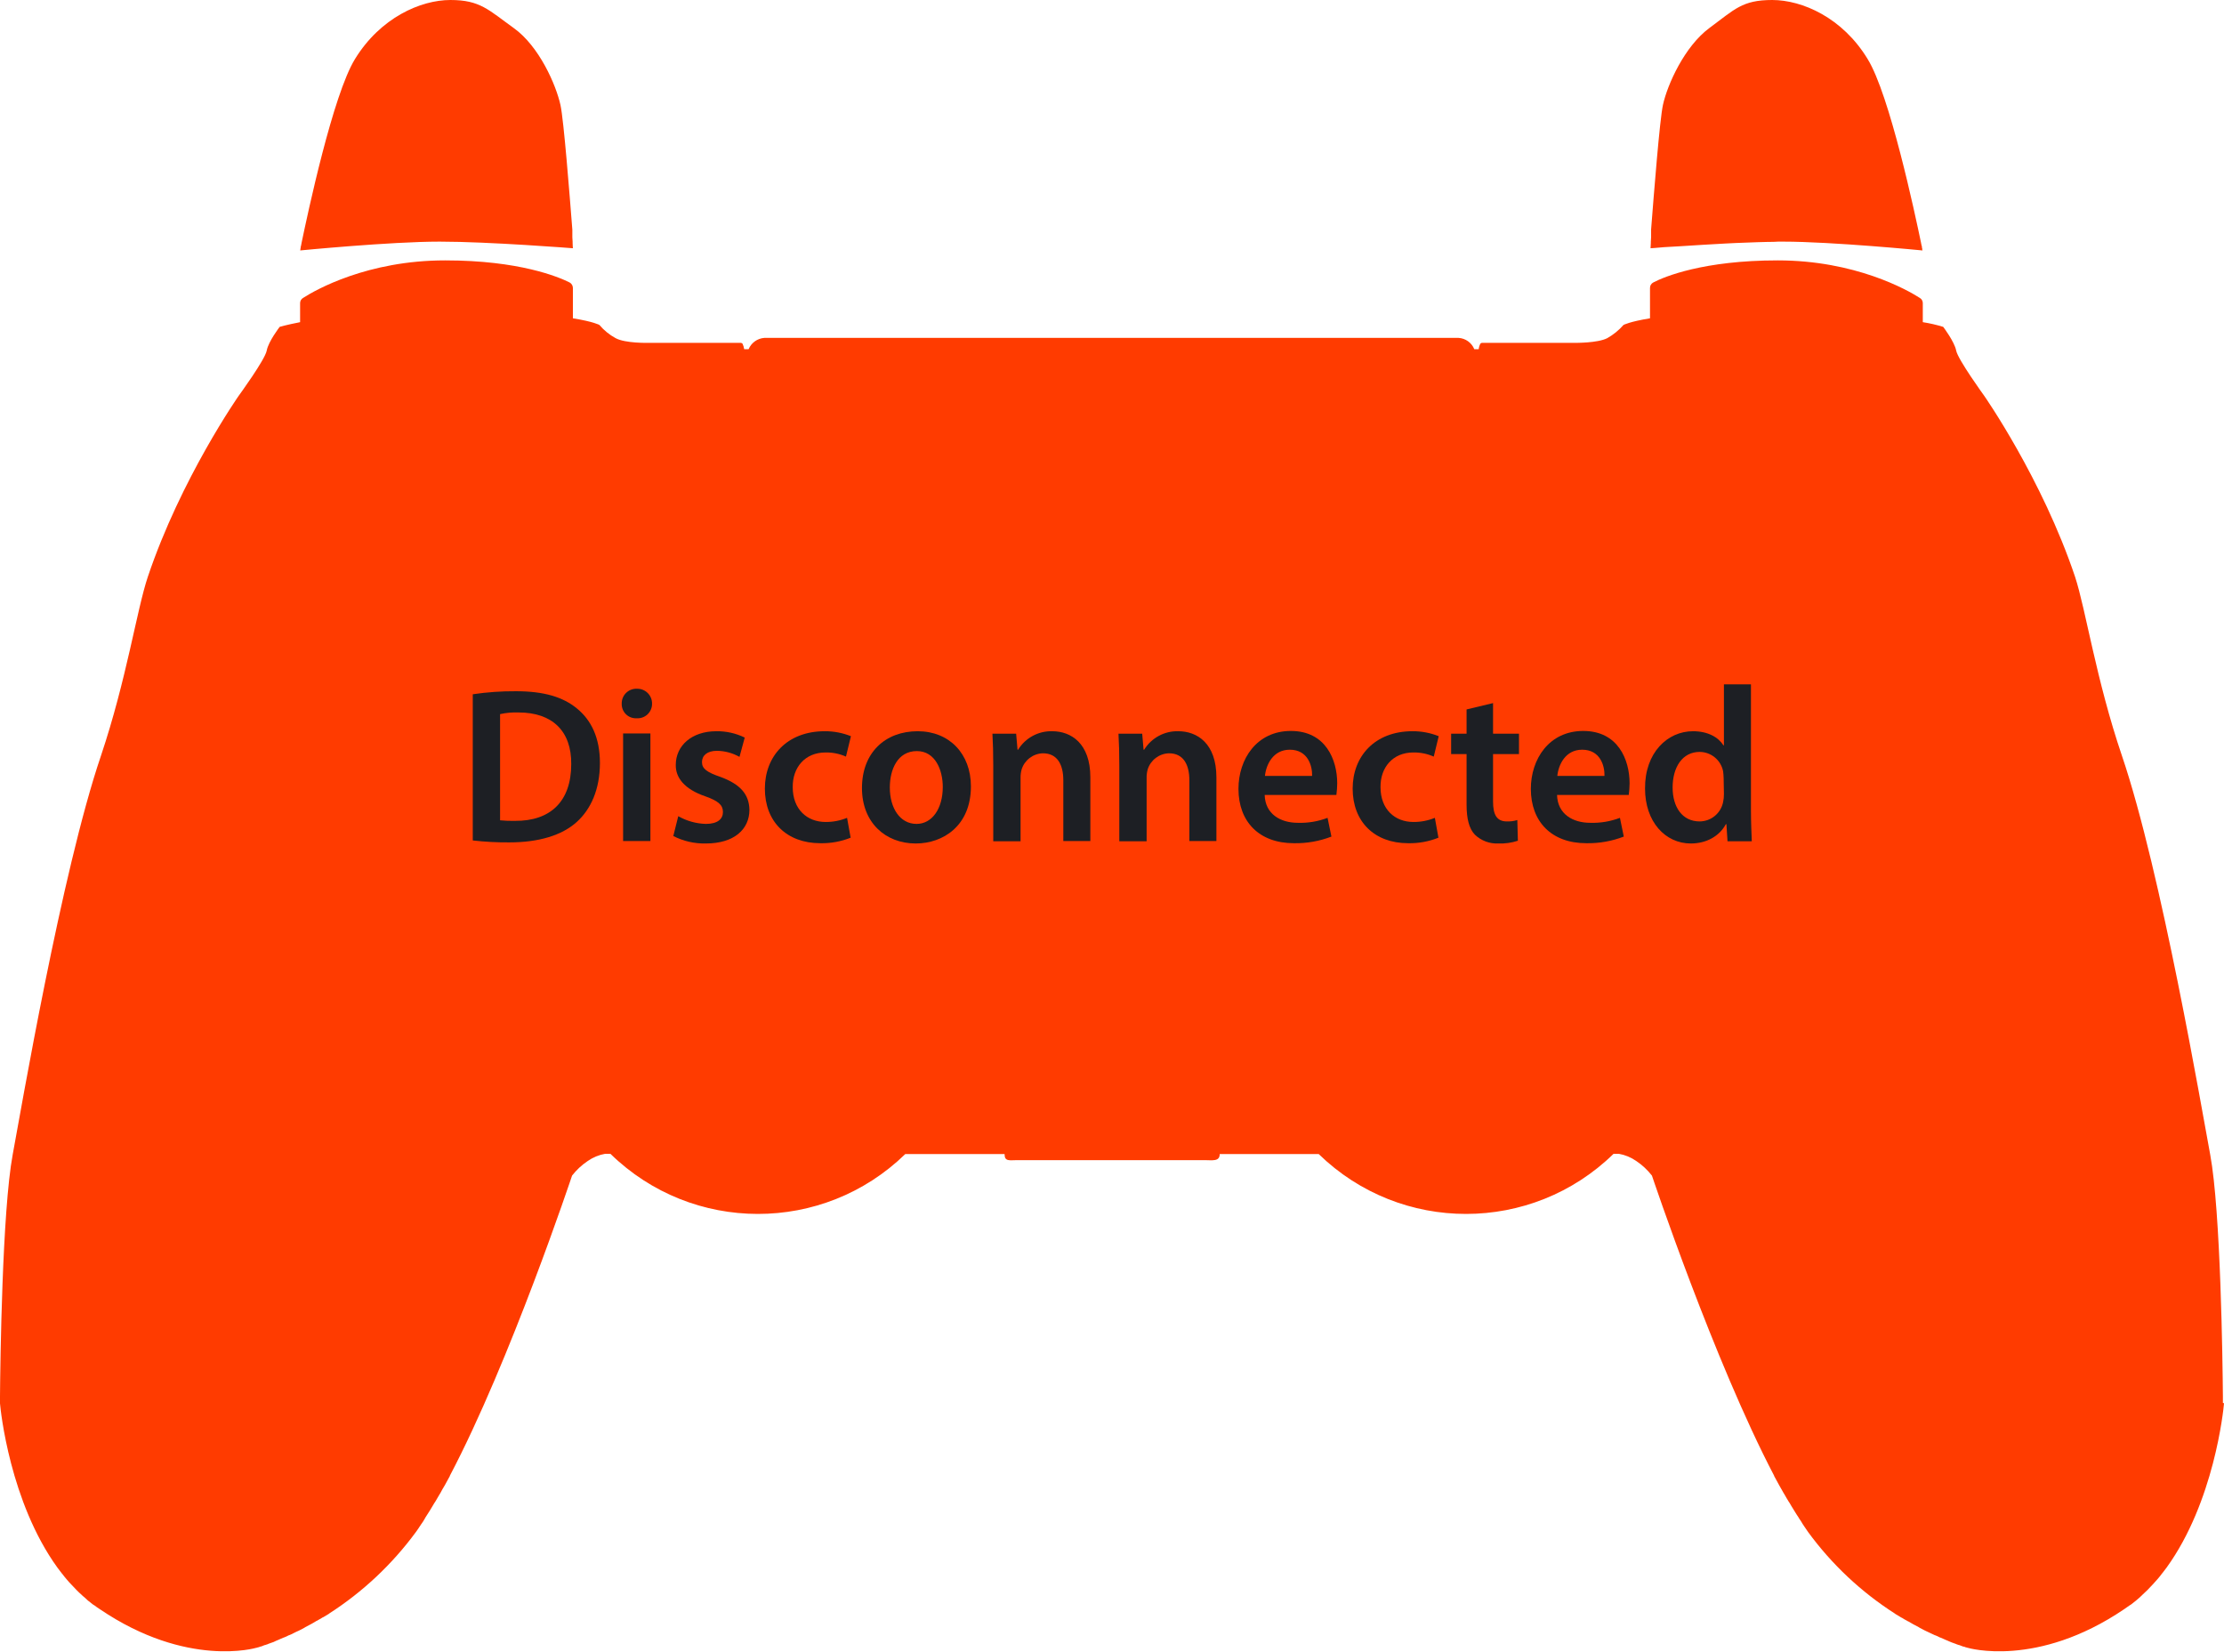
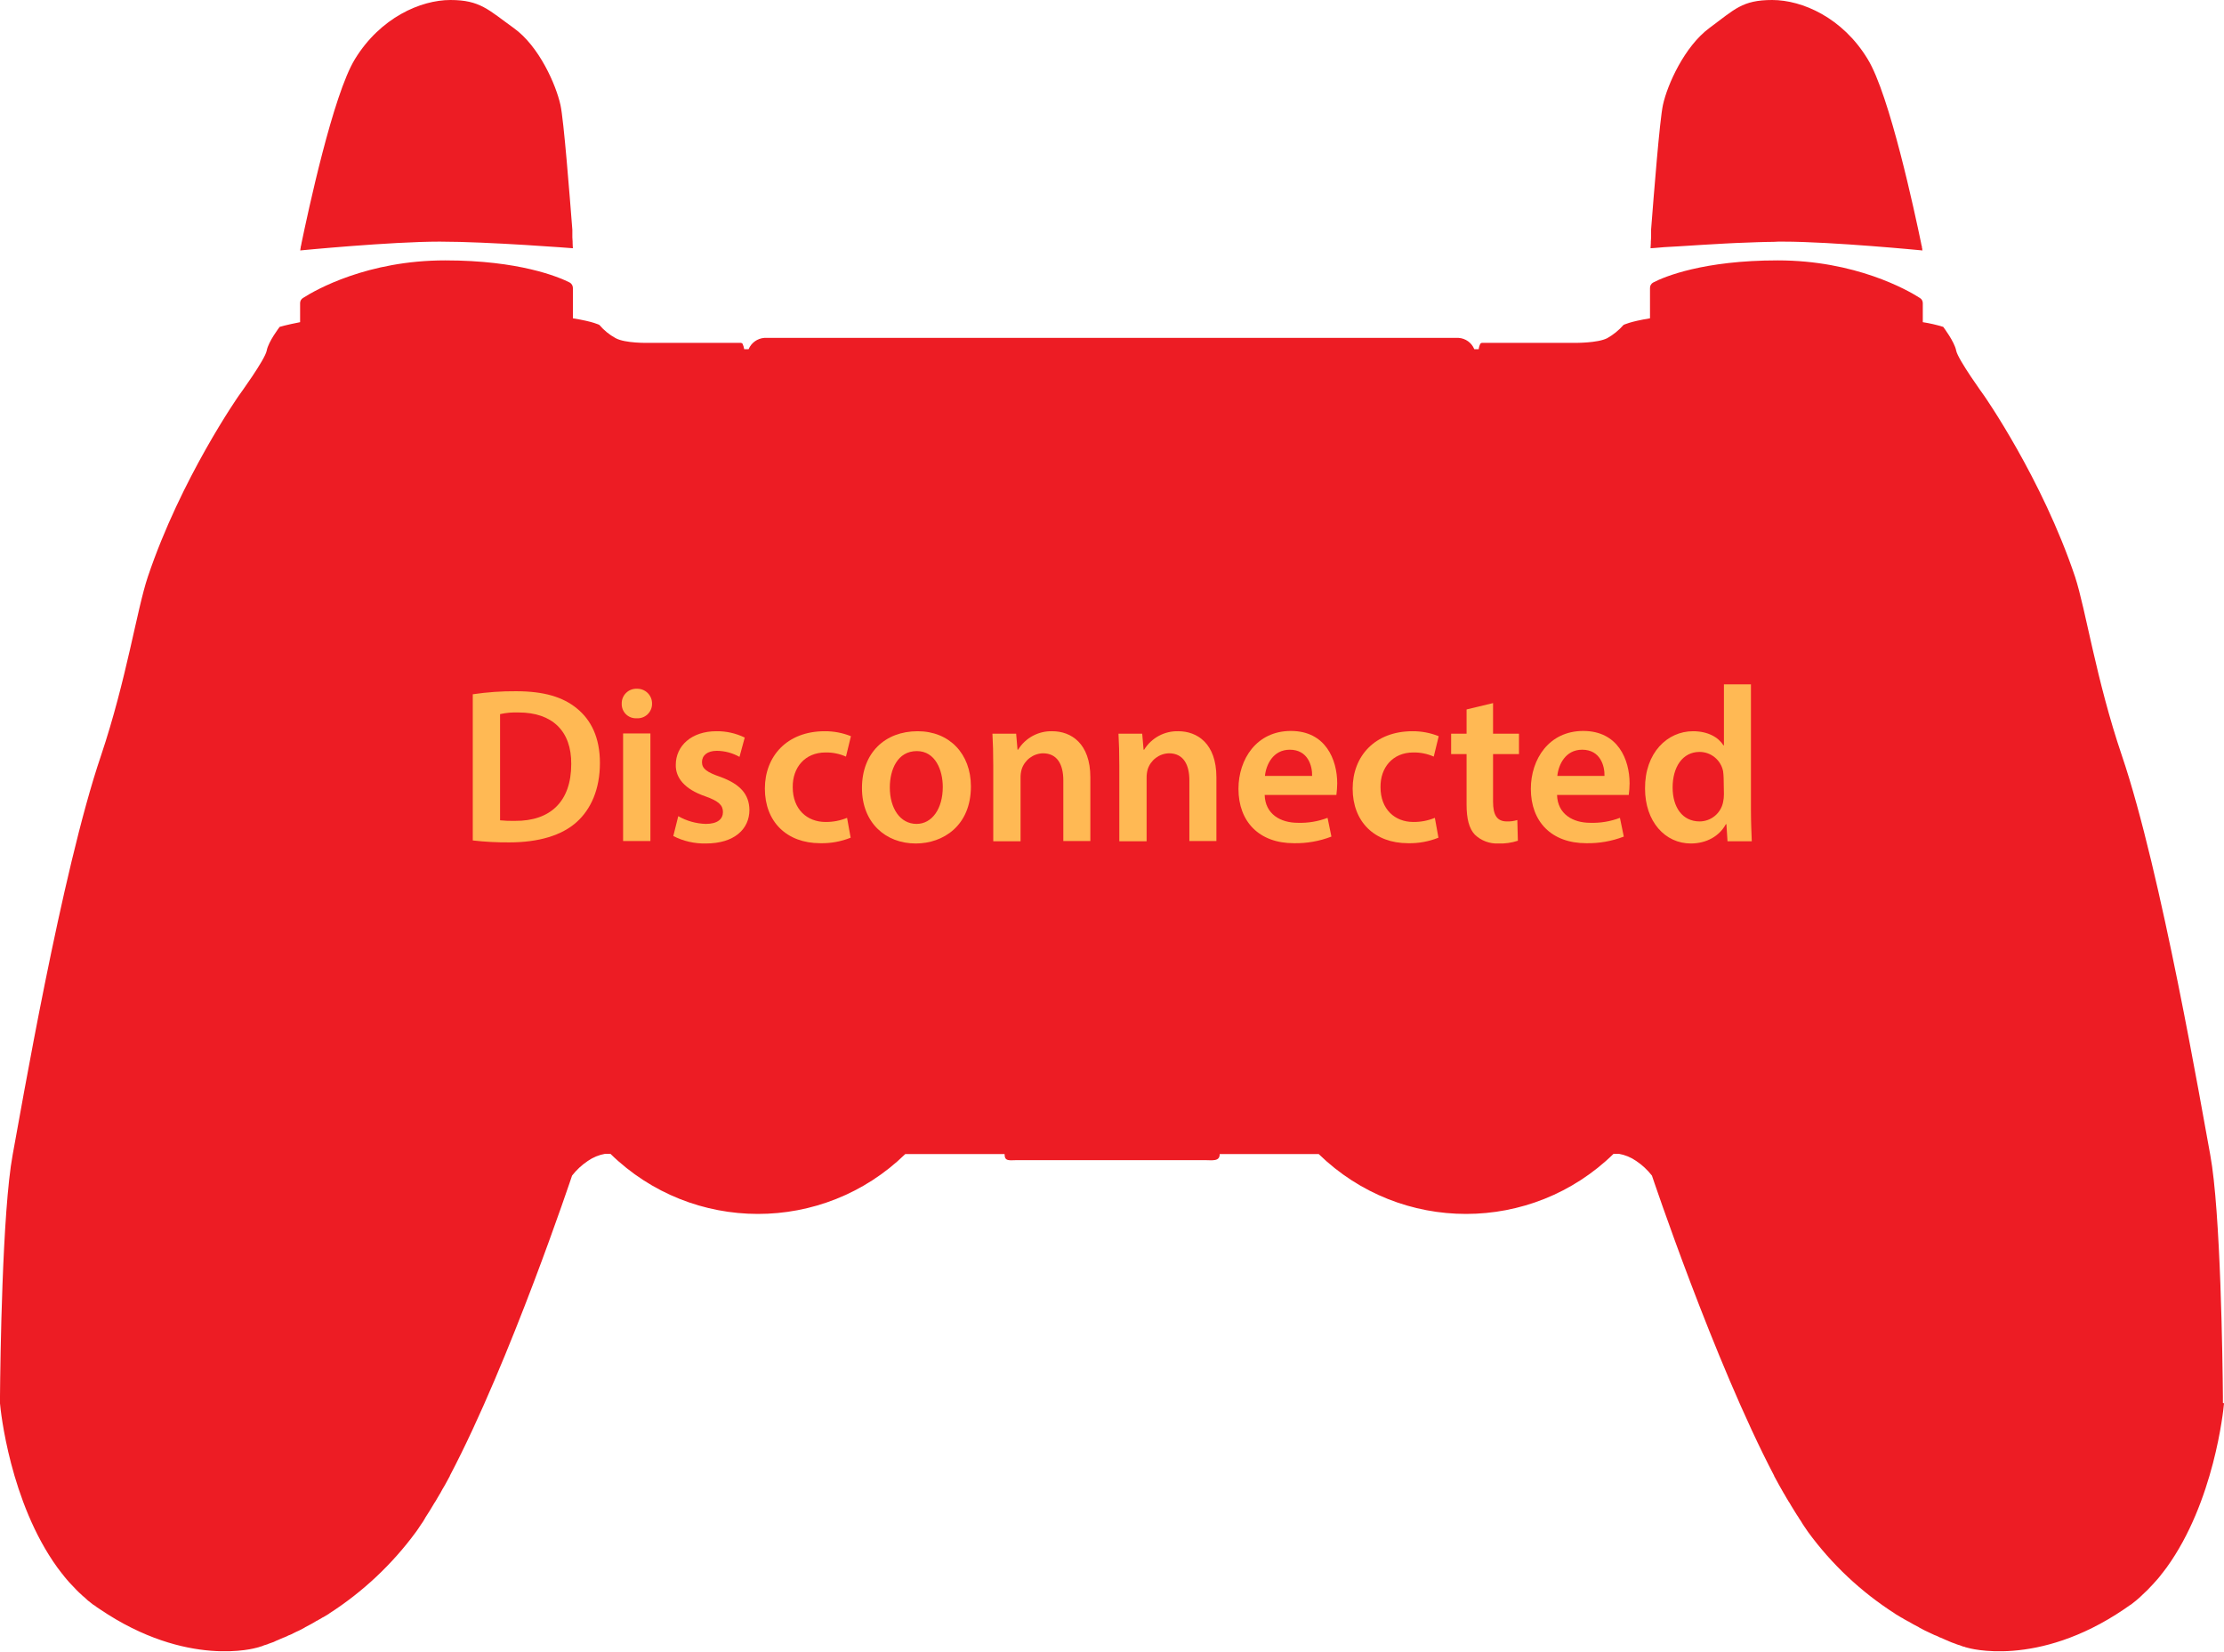
<svg xmlns="http://www.w3.org/2000/svg" id="Layer_1" data-name="Layer 1" width="806.3" height="598.67" viewBox="0 0 806.3 598.67">
  <defs>
    <style>
      .cls-1 {
-         fill: #ff3b00;
+         fill: #ed1c24;
      }

      .cls-2 {
-         fill: #1d1f24;
+         fill: #ffb954;
      }
    </style>
  </defs>
  <g>
    <path class="cls-1" d="M806,508.6h0v-2.4c-.1-12.4-.8-67.1-4.6-87.6-2.9-15.5-17.7-102.5-32-144.6-9.4-27.7-13.1-53-17-64.9-12-35.7-33-65.7-33-65.7s-9.5-13.1-10.1-16.3-4.7-8.6-4.7-8.6a53.73,53.73,0,0,0-7.4-1.7h0v-6.9a2.14,2.14,0,0,0-1.1-1.9c-4.5-2.9-23.4-13.6-51.5-13.6-26.9,0-41.1,5.9-45.1,8a2.2,2.2,0,0,0-1.2,2v11h0c-7.4,1.2-9.6,2.4-9.6,2.4a22.51,22.51,0,0,1-5.9,4.8c-3.5,1.8-11.7,1.7-11.7,1.7H537.7a1,1,0,0,0-.9.3,5.3,5.3,0,0,0-.6,2h-1.6a6.6,6.6,0,0,0-5.7-4.1H277.2a6.72,6.72,0,0,0-5.7,4.1h-1.6a7.13,7.13,0,0,0-.6-2,1.06,1.06,0,0,0-.9-.3H235s-8.2.2-11.7-1.7a20.51,20.51,0,0,1-5.9-4.8s-2.1-1.2-9.6-2.4h0v-11a2.27,2.27,0,0,0-1.2-2c-4-2-18.2-8-45.1-8-28.2,0-47,10.7-51.5,13.6a2.14,2.14,0,0,0-1.1,1.9v6.9h0c-5.1,1-7.4,1.7-7.4,1.7s-4.1,5.3-4.7,8.6-10.1,16.3-10.1,16.3-21,30-33,65.7c-4,11.9-7.7,37.2-17,64.9C22.4,316.1,7.6,403.1,4.7,418.6.9,439.1.2,493.8.1,506.2v2.4h0v.2h0c.2,2.5,3.6,35.7,20.8,59.5h0c.5.7,1.1,1.4,1.6,2.1a.1.1,0,0,0,.1.1c.5.7,1.1,1.4,1.6,2h0c.6.7,1.1,1.3,1.7,1.9l.2.2c.6.6,1.1,1.2,1.7,1.8l.1.1c.6.6,1.2,1.2,1.8,1.7l.3.3c.6.5,1.2,1,1.8,1.6l.1.1c.6.5,1.3,1,1.9,1.5.2.1.3.2.5.3a24.26,24.26,0,0,0,2,1.4c31.7,21.5,56.7,14,56.7,14h.1c.1,0,.1,0,.2-.1h.1c.1,0,.3-.1.4-.1h0c.2,0,.3-.1.5-.2h.1a6.37,6.37,0,0,1,.7-.2c.1,0,.1,0,.2-.1.3-.1.5-.2.8-.3h.1l.9-.3c.1,0,.1,0,.2-.1a7.6,7.6,0,0,0,1.1-.4c.1,0,.2-.1.3-.1a6.12,6.12,0,0,0,1.2-.5c.1,0,.1-.1.2-.1.4-.2.8-.3,1.2-.5a.35.35,0,0,0,.2-.1c.4-.2.9-.4,1.4-.6.1,0,.2-.1.3-.1a10.09,10.09,0,0,0,1.5-.7c.1,0,.2-.1.3-.1a10.09,10.09,0,0,0,1.5-.7.35.35,0,0,0,.2-.1c.5-.3,1.1-.5,1.7-.8.1-.1.3-.1.4-.2.6-.3,1.1-.6,1.7-.9.1-.1.2-.1.3-.2.6-.3,1.1-.6,1.7-.9.1,0,.1-.1.2-.1.6-.3,1.2-.7,1.9-1.1a.76.76,0,0,1,.4-.2c.6-.4,1.3-.7,1.9-1.1a.76.76,0,0,1,.4-.2c.7-.4,1.3-.8,2-1.2a.1.1,0,0,0,.1-.1h0a118.68,118.68,0,0,0,31.5-29.6c.5-.7,1-1.4,1.5-2.2.1-.2.3-.4.4-.6a16.44,16.44,0,0,0,1.4-2.2c0-.1.1-.1.1-.2.5-.8,1.1-1.7,1.6-2.5.1-.2.2-.3.3-.5.5-.8,1-1.7,1.5-2.5l.1-.1c.6-1,1.1-1.9,1.7-2.9.1-.1.1-.2.2-.3.5-1,1.1-2,1.7-3h0l1.8-3.3V535c21.9-41.6,44.3-108.8,44.3-108.8a24.5,24.5,0,0,1,5.7-5.3,15.79,15.79,0,0,1,6.3-2.6h1.9a76.55,76.55,0,0,0,106.9.1h36c0,2.8,1.8,2.2,4.6,2.2h67.9c2.8,0,5.5.6,5.5-2.2h35.9a76.55,76.55,0,0,0,106.9-.1H587a15.79,15.79,0,0,1,6.3,2.6,24.5,24.5,0,0,1,5.7,5.3s22.5,67.2,44.3,108.8v.1l1.8,3.3h0c.6,1,1.1,2,1.7,3,.1.1.1.2.2.3.6,1,1.1,2,1.7,2.9l.1.1c.5.9,1,1.7,1.5,2.5.1.2.2.3.3.5.5.9,1.1,1.7,1.6,2.5,0,.1.1.1.1.2.5.7,1,1.5,1.4,2.2.1.2.3.4.4.6.5.7,1,1.5,1.5,2.2A117.2,117.2,0,0,0,687.1,585h0a.1.1,0,0,1,.1.1c.7.4,1.3.8,2,1.2a.76.76,0,0,0,.4.2,18.58,18.58,0,0,0,1.9,1.1.76.76,0,0,0,.4.2c.6.4,1.3.7,1.9,1.1.1,0,.1.1.2.1.6.3,1.2.6,1.7.9.1.1.2.1.3.2.6.3,1.2.6,1.7.9.1.1.3.1.4.2.6.3,1.1.5,1.7.8a.35.35,0,0,1,.2.1c.5.2,1,.5,1.5.7.1,0,.2.1.3.1a10.09,10.09,0,0,1,1.5.7c.1,0,.2.1.3.1.5.2.9.4,1.4.6a.35.35,0,0,1,.2.1c.4.2.8.3,1.2.5.1,0,.1.1.2.1.4.2.8.3,1.2.5.1,0,.2.1.3.1.4.1.7.3,1.1.4.1,0,.1,0,.2.1l.9.3h.1a6.89,6.89,0,0,1,.8.3c.1,0,.1,0,.2.1s.5.1.7.2h.1c.2.1.4.1.5.2h0c.2,0,.3.1.4.1h.1a.35.35,0,0,1,.2.1h.1s25,7.5,56.7-14c.7-.5,1.3-.9,2-1.4.2-.1.3-.2.5-.3.6-.5,1.3-1,1.9-1.5l.1-.1c.6-.5,1.2-1,1.8-1.6l.3-.3c.6-.6,1.2-1.1,1.8-1.7l.1-.1c.6-.6,1.1-1.2,1.7-1.8l.2-.2c.6-.6,1.1-1.3,1.7-1.9h0c.6-.7,1.1-1.3,1.6-2a.1.1,0,0,1,.1-.1c.5-.7,1.1-1.4,1.6-2.1h0c17.2-23.8,20.6-57,20.8-59.5h0v-.1S806,508.7,806,508.6Z" transform="translate(-0.1 0)" />
    <path class="cls-1" d="M608.8,89.3c.5,0,1.1-.1,1.6-.1,4.4-.3,9.6-.6,15-.9,1.3-.1,2.7-.1,4-.2l8-.3c1.3,0,2.6-.1,3.8-.1s2.4,0,3.6-.1h1.7c17.9,0,50.6,3.2,50.6,3.2h0a.77.77,0,0,0-.1-.3v-.3h0a.37.37,0,0,0-.1-.3v-.3a3.09,3.09,0,0,0-.2-.8v-.1c0-.1-.1-.3-.1-.4v-.1c-2.3-11-11.4-53.8-19.4-66.8C668.1,6.4,653.5,0,642.6,0S629,3.4,619.9,10.1,604.6,30.7,603,38c-1.2,5.5-3.3,32.4-4.3,45.2h0V86h0c0,.6-.1,1.1-.1,1.6v.5h0a17.36,17.36,0,0,0-.1,1.8V90s1.9-.1,5-.4C604.8,89.5,606.7,89.4,608.8,89.3Z" transform="translate(-0.1 0)" />
    <path class="cls-1" d="M207.8,90h0c0-.3-.1-.9-.1-1.9h0v-.5c0-.5-.1-1-.1-1.6h0V83.3c-1-12.8-3.1-39.7-4.3-45.2-1.6-7.3-7.7-21.3-16.9-27.9S174.2,0,163.4,0,138,6.4,128.8,21.4c-8,13-17.1,55.8-19.4,66.8v.1c0,.2-.1.3-.1.4v.1c-.1.3-.1.6-.2.8v.3a.37.37,0,0,1-.1.3h0v.3a.37.37,0,0,1-.1.3h0s32.7-3.2,50.6-3.2S207.8,90,207.8,90Z" transform="translate(-0.1 0)" />
  </g>
  <g>
    <path class="cls-2" d="M171.5,251.7a101.52,101.52,0,0,1,15.7-1.1c10.1,0,17,2.1,22,6.2,5.2,4.2,8.4,10.6,8.4,19.8,0,9.6-3.3,16.8-8.4,21.4-5.4,4.9-13.9,7.4-24.4,7.4a108.08,108.08,0,0,1-13.3-.7v-53Zm9.9,45.7a43.58,43.58,0,0,0,5.4.2c12.8.1,20.4-7,20.4-20.6.1-11.9-6.8-18.7-19.1-18.7a26.06,26.06,0,0,0-6.7.6v38.5Z" transform="translate(-0.1 0)" />
    <path class="cls-2" d="M236.5,255.1a5.23,5.23,0,0,1-5.6,5.3,5.12,5.12,0,0,1-5.4-5.3,5.28,5.28,0,0,1,5.5-5.4A5.34,5.34,0,0,1,236.5,255.1ZM226,304.9v-39h9.9v39Z" transform="translate(-0.1 0)" />
    <path class="cls-2" d="M246,295.9a21.4,21.4,0,0,0,10,2.8c4.3,0,6.2-1.8,6.2-4.3s-1.6-4-6.4-5.7c-7.6-2.6-10.8-6.8-10.7-11.4,0-6.9,5.7-12.2,14.7-12.2a22.74,22.74,0,0,1,10.3,2.3l-1.9,7a17.1,17.1,0,0,0-8.2-2.2c-3.5,0-5.4,1.7-5.4,4.1s1.8,3.7,6.8,5.4c7,2.6,10.3,6.2,10.4,11.9,0,7-5.5,12.2-15.8,12.2a24.79,24.79,0,0,1-11.8-2.7Z" transform="translate(-0.1 0)" />
    <path class="cls-2" d="M308.5,303.7a27.91,27.91,0,0,1-11,2c-12.2,0-20.1-7.8-20.1-19.8,0-11.7,8-20.8,21.7-20.8a25.09,25.09,0,0,1,9.5,1.8l-1.8,7.4a17.56,17.56,0,0,0-7.4-1.5c-7.5,0-12,5.5-11.9,12.6,0,8,5.2,12.6,11.9,12.6a20,20,0,0,0,7.8-1.5Z" transform="translate(-0.1 0)" />
    <path class="cls-2" d="M352.1,285.1c0,14.3-10.1,20.7-20,20.7-11,0-19.5-7.6-19.5-20.1,0-12.8,8.4-20.6,20.2-20.6C344.3,265.1,352.1,273.3,352.1,285.1Zm-29.4.4c0,7.5,3.7,13.2,9.7,13.2,5.6,0,9.5-5.5,9.5-13.4,0-6.1-2.7-13-9.4-13C325.5,272.3,322.7,279,322.7,285.5Z" transform="translate(-0.1 0)" />
    <path class="cls-2" d="M360.2,277.6c0-4.5-.1-8.2-.3-11.6h8.6l.5,5.8h.2a14.12,14.12,0,0,1,12.4-6.7c6.8,0,13.8,4.4,13.8,16.7v23.1h-9.8v-22c0-5.6-2.1-9.8-7.4-9.8a8.35,8.35,0,0,0-7.7,5.8,10.8,10.8,0,0,0-.4,3.2V305h-9.9V277.6Z" transform="translate(-0.1 0)" />
    <path class="cls-2" d="M405.9,277.6c0-4.5-.1-8.2-.3-11.6h8.6l.5,5.8h.2a14.12,14.12,0,0,1,12.4-6.7c6.8,0,13.8,4.4,13.8,16.7v23.1h-9.8v-22c0-5.6-2.1-9.8-7.4-9.8a8.35,8.35,0,0,0-7.7,5.8,10.8,10.8,0,0,0-.4,3.2V305h-9.9V277.6Z" transform="translate(-0.1 0)" />
    <path class="cls-2" d="M458.6,288.2c.2,7,5.8,10.1,12,10.1a27.65,27.65,0,0,0,10.8-1.8l1.4,6.8a36,36,0,0,1-13.6,2.4c-12.6,0-20.1-7.8-20.1-19.7,0-10.8,6.6-21,19-21,12.6,0,16.8,10.4,16.8,19a35.19,35.19,0,0,1-.3,4.2Zm17.2-6.9c.1-3.6-1.5-9.5-8.1-9.5-6.1,0-8.6,5.5-9,9.5Z" transform="translate(-0.1 0)" />
    <path class="cls-2" d="M521.6,303.7a27.91,27.91,0,0,1-11,2c-12.2,0-20.1-7.8-20.1-19.8,0-11.7,8-20.8,21.7-20.8a25.09,25.09,0,0,1,9.5,1.8l-1.8,7.4a17.56,17.56,0,0,0-7.4-1.5c-7.5,0-12,5.5-11.9,12.6,0,8,5.2,12.6,11.9,12.6a20,20,0,0,0,7.8-1.5Z" transform="translate(-0.1 0)" />
    <path class="cls-2" d="M541.4,254.9V266h9.4v7.4h-9.4v17.2c0,4.7,1.3,7.2,5,7.2a11.56,11.56,0,0,0,3.8-.5l.2,7.5a20.2,20.2,0,0,1-7.1,1,11.54,11.54,0,0,1-8.5-3.2c-2.1-2.2-3-5.8-3-10.9V273.4h-5.6V266h5.6v-8.8Z" transform="translate(-0.1 0)" />
    <path class="cls-2" d="M564.6,288.2c.2,7,5.8,10.1,12,10.1a27.65,27.65,0,0,0,10.8-1.8l1.4,6.8a36,36,0,0,1-13.6,2.4c-12.6,0-20.1-7.8-20.1-19.7,0-10.8,6.6-21,19-21,12.6,0,16.8,10.4,16.8,19a35.19,35.19,0,0,1-.3,4.2Zm17.2-6.9c.1-3.6-1.5-9.5-8.1-9.5-6.1,0-8.6,5.5-9,9.5Z" transform="translate(-0.1 0)" />
    <path class="cls-2" d="M634.9,248.1V294c0,4,.2,8.3.3,11h-8.8l-.4-6.2h-.2c-2.3,4.3-7,7-12.7,7-9.3,0-16.6-7.9-16.6-19.9-.1-13,8.1-20.8,17.4-20.8,5.4,0,9.2,2.2,11,5.1h.2V248.1ZM625,282.2a22.75,22.75,0,0,0-.2-2.6,8.72,8.72,0,0,0-8.5-7c-6.3,0-9.8,5.6-9.8,12.9,0,7.1,3.5,12.3,9.8,12.3a8.71,8.71,0,0,0,8.5-7,12.92,12.92,0,0,0,.3-2.9l-.1-5.7Z" transform="translate(-0.1 0)" />
  </g>
</svg>
